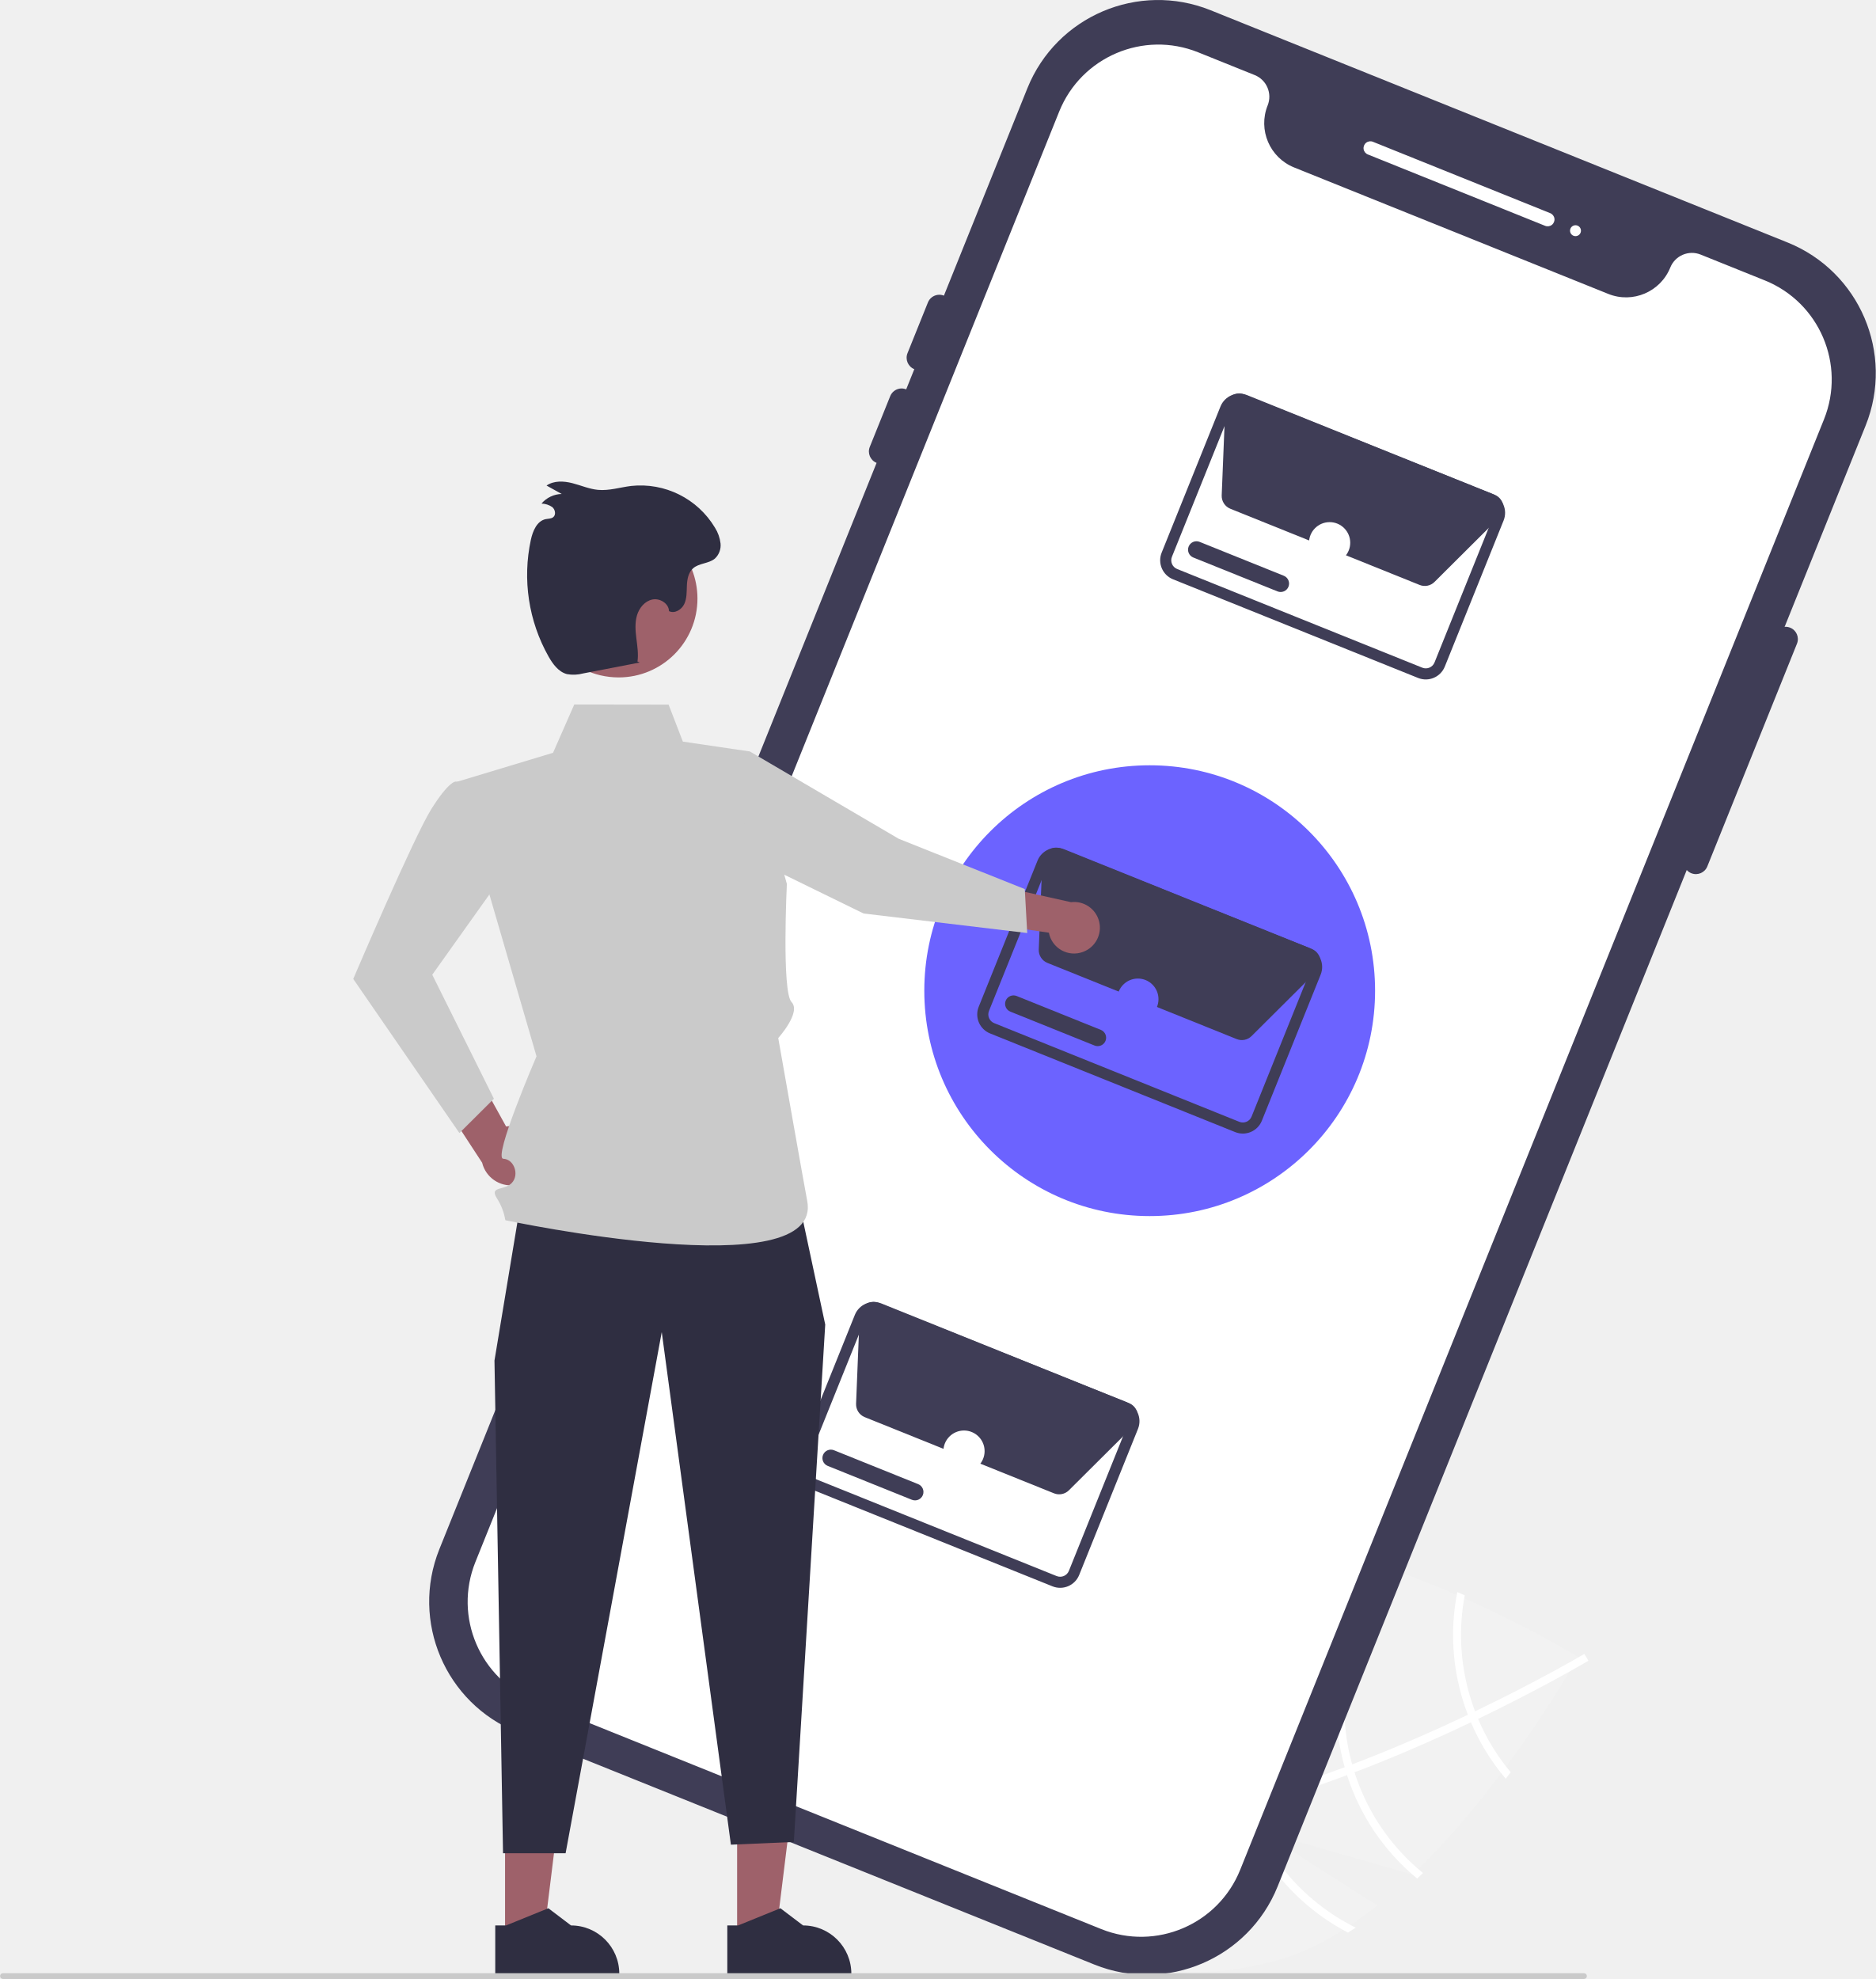
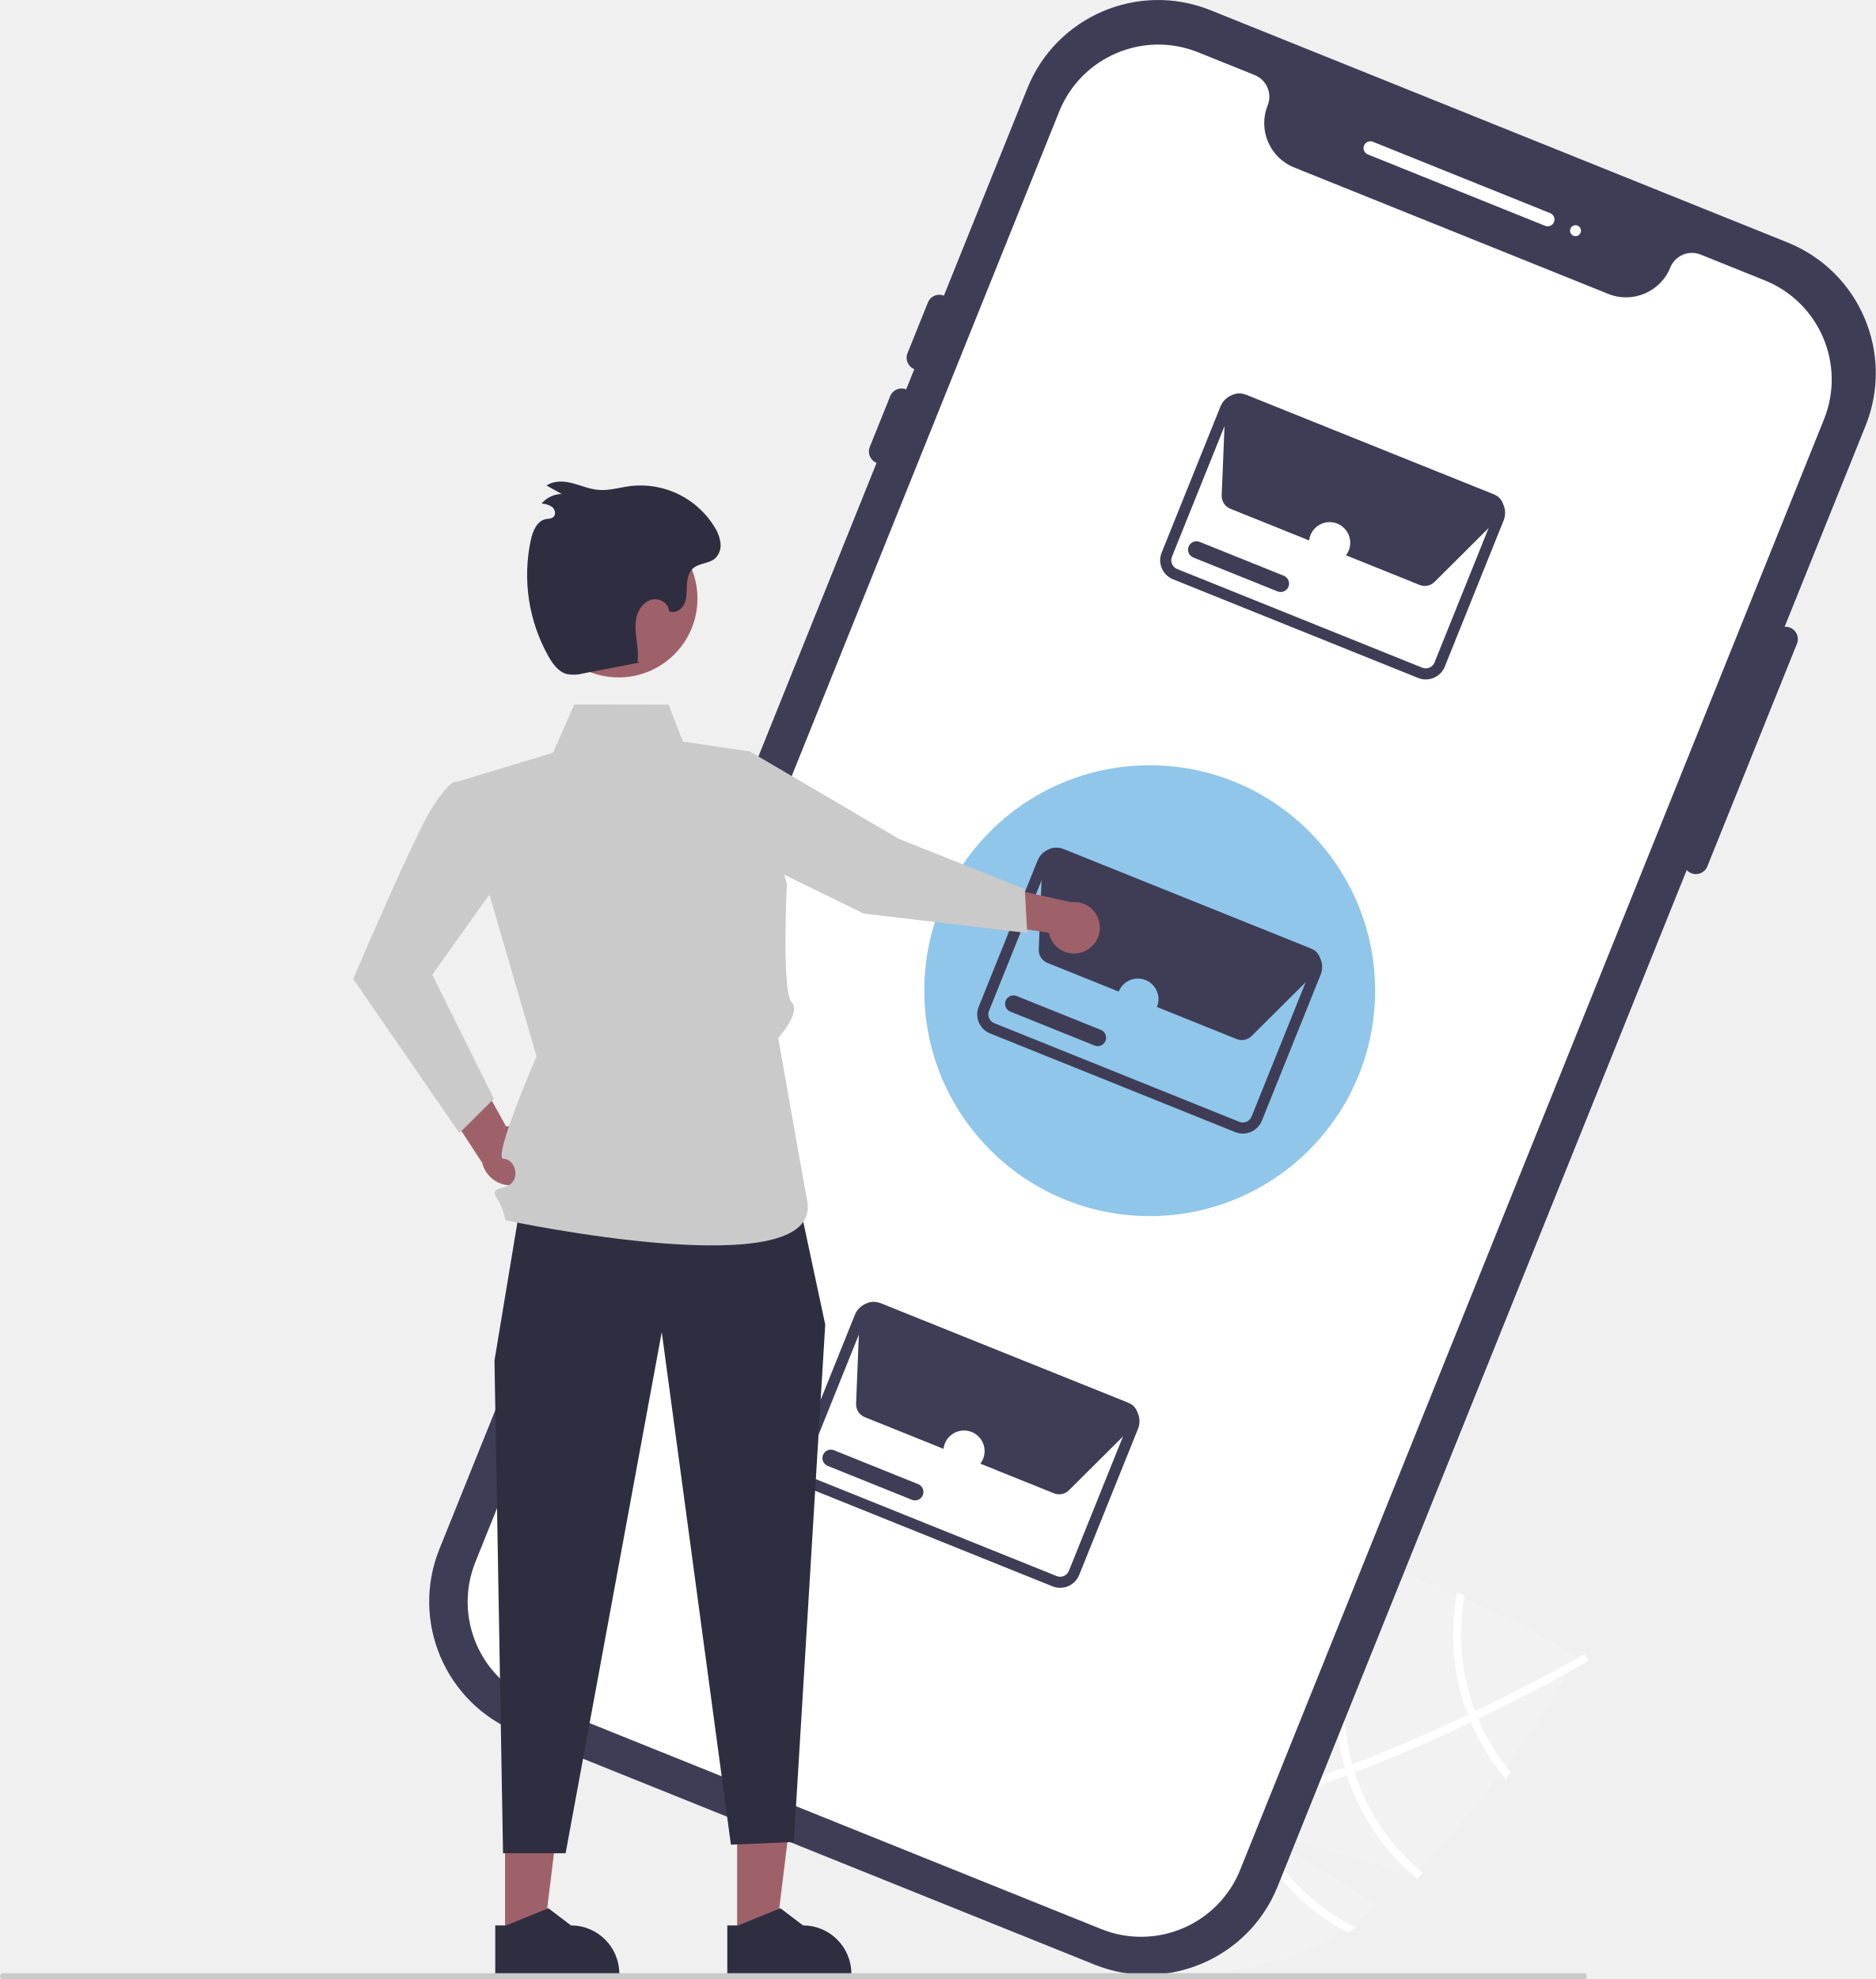
<svg xmlns="http://www.w3.org/2000/svg" data-name="Layer 1" width="767.931" height="810.136" viewBox="0 0 767.931 810.136">
  <path d="M779.867,824.976,732.085,794.477l62.239,17.819c39.1-37.353,67.742-89.105,67.742-89.105S757.344,659.245,692.837,676.309,615.951,737.68,628.464,784.986c12.514,47.305,45.181,79.695,109.688,62.631C752.511,843.818,766.614,835.541,779.867,824.976Z" transform="translate(-216.0346 -44.9319)" fill="#f2f2f2" />
  <path d="M727.333,784.64l-3.18.841c-37.01,9.588-67.496,10.983-91.037,4.124-.345-.094-.678-.208-1.023-.302l.472-1.59.473-1.523c25.516,7.768,57.78,4.37,90.063-3.984,1.043-.259,2.102-.522,3.152-.817,13.635-3.657,27.219-8.143,40.276-13.029,1.014-.369,2.039-.758,3.065-1.148,17.201-6.538,33.399-13.686,47.361-20.31.989-.464,1.974-.943,2.943-1.418,23.586-11.309,40.299-20.9,43.99-23.056.455-.255.701-.405.76-.437l.821,1.383.02.012.825,1.399c-.059.032-.885.537-2.437,1.419-5.788,3.333-21.552,12.185-42.735,22.387-.957.455-1.942.935-2.931,1.399-11.325,5.387-24.063,11.098-37.582,16.527q-5.091,2.054-10.077,3.929c-1.021.405-2.047.794-3.061,1.163Q746.319,779.533,727.333,784.64Z" transform="translate(-216.0346 -44.9319)" fill="#fff" />
  <path d="M821.141,748.591c-.421-1.017-.846-2.05-1.243-3.107a89.825,89.825,0,0,1-2.805-8.757,87.377,87.377,0,0,1-1.412-38.701c-1.009-.44-2.018-.881-3.047-1.333a90.612,90.612,0,0,0,1.311,40.866,92.94,92.94,0,0,0,3.01,9.343c.393,1.041.818,2.074,1.255,3.087a89.849,89.849,0,0,0,14.244,23.096q1.03-1.359,2.025-2.658A87.077,87.077,0,0,1,821.141,748.591Z" transform="translate(-216.0346 -44.9319)" fill="#fff" />
  <path d="M770.551,770.445q-.525-1.604-.956-3.233c-.103-.326-.195-.673-.282-1.003a87.84,87.84,0,0,1,17.971-79.332c-1.095-.384-2.191-.768-3.297-1.132a91.102,91.102,0,0,0-17.822,81.296c.117.441.233.881.366,1.318.307,1.098.626,2.175.961,3.249A90.62,90.62,0,0,0,796.207,813.95c.795-.749,1.591-1.499,2.382-2.264A87.237,87.237,0,0,1,770.551,770.445Z" transform="translate(-216.0346 -44.9319)" fill="#fff" />
  <path d="M727.333,784.64c-.386-1.077-.74-2.162-1.079-3.251-.359-1.168-.703-2.34-1.016-3.521a88.078,88.078,0,0,1,39.669-97.838c-1.462-.371-2.909-.746-4.363-1.086A91.303,91.303,0,0,0,722.09,778.7c.312,1.181.64,2.357,1.011,3.505.327,1.109.682,2.195,1.052,3.275a91.036,91.036,0,0,0,43.714,50.585c1.077-.639,2.126-1.32,3.191-2.006A87.794,87.794,0,0,1,727.333,784.64Z" transform="translate(-216.0346 -44.9319)" fill="#fff" />
  <path d="M664.11,849.18,427.82,754.069a57.663,57.663,0,0,1-31.924-74.939L636.644,81.024a57.663,57.663,0,0,1,74.939-31.925l236.291,95.111A57.663,57.663,0,0,1,979.798,219.15L739.05,817.255A57.663,57.663,0,0,1,664.11,849.18Z" transform="translate(-216.0346 -44.9319)" fill="#3f3d56" />
  <path d="M938.553,159.734l-26.302-10.587a9.553,9.553,0,0,0-12.417,5.29,19.531,19.531,0,0,1-25.387,10.815L745.81,113.473A19.531,19.531,0,0,1,734.995,88.086a9.553,9.553,0,0,0-5.29-12.417l-23.192-9.335a43.741,43.741,0,0,0-56.837,24.213l-239.037,593.854a43.741,43.741,0,0,0,24.213,56.838l232.039,93.4a43.741,43.741,0,0,0,56.837-24.213l239.037-593.854A43.741,43.741,0,0,0,938.553,159.734Z" transform="translate(-216.0346 -44.9319)" fill="#fff" />
  <path d="M848.577,137.371l-72.57-29.211a2.794,2.794,0,1,1,2.086-5.184L850.663,132.187a2.794,2.794,0,1,1-2.086,5.184Z" transform="translate(-216.0346 -44.9319)" fill="#fff" />
  <circle cx="644.989" cy="94.437" r="2.235" fill="#fff" />
  <path d="M908.443,402.406a5.035,5.035,0,0,1-2.787-6.543l36.722-91.231a5.029,5.029,0,0,1,9.33,3.756l-36.722,91.231A5.035,5.035,0,0,1,908.443,402.406Z" transform="translate(-216.0346 -44.9319)" fill="#3f3d56" />
  <path d="M590.34,196.059a5.035,5.035,0,0,1-2.787-6.543l8.346-20.734a5.029,5.029,0,1,1,9.33,3.756l-8.346,20.734A5.035,5.035,0,0,1,590.34,196.059Z" transform="translate(-216.0346 -44.9319)" fill="#3f3d56" />
  <path d="M574.9,234.418a5.035,5.035,0,0,1-2.787-6.543l8.346-20.734a5.029,5.029,0,1,1,9.33,3.756l-8.346,20.734A5.035,5.035,0,0,1,574.9,234.418Z" transform="translate(-216.0346 -44.9319)" fill="#3f3d56" />
  <path d="M796.616,322.475,696.237,282.071a8.396,8.396,0,0,1-4.643-10.895l24.091-59.851a8.396,8.396,0,0,1,10.894-4.643l100.379,40.404a8.396,8.396,0,0,1,4.643,10.894l-24.091,59.852A8.398,8.398,0,0,1,796.616,322.475Zm-71.729-111.583a3.849,3.849,0,0,0-4.993,2.129l-24.089,59.847a3.85,3.85,0,0,0,2.129,4.994l100.372,40.401a3.851,3.851,0,0,0,4.997-2.129L827.391,256.288a3.85,3.85,0,0,0-2.129-4.993Z" transform="translate(-216.0346 -44.9319)" fill="#3f3d56" />
  <path d="M797.211,284.39l-.006-.002L719.72,253.198a5.675,5.675,0,0,1-3.539-5.47l1.463-36.292a5.656,5.656,0,0,1,7.754-5.022l102.546,41.074a5.655,5.655,0,0,1,3.159,7.318l.336.337-3.215,3.203-0-.001-24.912,24.804A5.642,5.642,0,0,1,797.211,284.39Z" transform="translate(-216.0346 -44.9319)" fill="#3f3d56" />
  <path d="M739.025,287.03,704.563,273.158a3.451,3.451,0,0,1,2.577-6.403l34.462,13.872a3.451,3.451,0,0,1-2.577,6.403Z" transform="translate(-216.0346 -44.9319)" fill="#3f3d56" />
  <circle cx="544.327" cy="222.18" r="8.436" fill="#fff" />
  <path d="M646.936,694.335l-100.379-40.405a8.396,8.396,0,0,1-4.643-10.895l24.091-59.851a8.396,8.396,0,0,1,10.894-4.643l100.379,40.404a8.396,8.396,0,0,1,4.643,10.894l-24.091,59.852A8.398,8.398,0,0,1,646.936,694.335ZM575.207,582.752a3.849,3.849,0,0,0-4.993,2.129l-24.089,59.847a3.85,3.85,0,0,0,2.129,4.994L648.625,690.124a3.851,3.851,0,0,0,4.997-2.129l24.089-59.846a3.849,3.849,0,0,0-2.129-4.993Z" transform="translate(-216.0346 -44.9319)" fill="#3f3d56" />
  <path d="M647.531,656.25l-.006-.002L570.039,625.059a5.675,5.675,0,0,1-3.539-5.47l1.463-36.292a5.656,5.656,0,0,1,7.754-5.022l102.546,41.074a5.655,5.655,0,0,1,3.159,7.318l.336.337-3.215,3.203-0-.001L653.629,655.011A5.642,5.642,0,0,1,647.531,656.25Z" transform="translate(-216.0346 -44.9319)" fill="#3f3d56" />
  <path d="M589.345,658.89l-34.462-13.872a3.451,3.451,0,0,1,2.577-6.403l34.462,13.872a3.451,3.451,0,0,1-2.577,6.403Z" transform="translate(-216.0346 -44.9319)" fill="#3f3d56" />
  <circle cx="394.646" cy="594.04" r="8.436" fill="#fff" />
-   <circle cx="470.668" cy="405.554" r="92.272" fill="#6c63ff" />
+   <circle cx="470.668" cy="405.554" r="92.272" fill="#8fc6ea" />
  <path d="M721.721,508.383,621.341,467.979a8.396,8.396,0,0,1-4.643-10.895l24.091-59.851a8.396,8.396,0,0,1,10.894-4.643l100.379,40.404a8.396,8.396,0,0,1,4.643,10.894l-24.091,59.852A8.398,8.398,0,0,1,721.721,508.383ZM649.992,396.8a3.849,3.849,0,0,0-4.993,2.129l-24.089,59.847a3.85,3.85,0,0,0,2.129,4.994l100.372,40.401a3.851,3.851,0,0,0,4.997-2.129l24.089-59.846a3.849,3.849,0,0,0-2.129-4.993Z" transform="translate(-216.0346 -44.9319)" fill="#3f3d56" />
  <path d="M722.316,470.298l-.006-.002-77.486-31.189a5.675,5.675,0,0,1-3.539-5.47l1.463-36.292a5.656,5.656,0,0,1,7.754-5.022l102.546,41.074a5.655,5.655,0,0,1,3.159,7.318l.336.337-3.215,3.203-0-.001L728.414,469.058A5.642,5.642,0,0,1,722.316,470.298Z" transform="translate(-216.0346 -44.9319)" fill="#3f3d56" />
  <path d="M664.13,472.938l-34.462-13.872a3.451,3.451,0,0,1,2.577-6.403l34.462,13.872A3.451,3.451,0,0,1,664.13,472.938Z" transform="translate(-216.0346 -44.9319)" fill="#3f3d56" />
  <path d="M437.354,518.028a12.074,12.074,0,0,0-14.134-11.959l-20.776-37.543-10.343,19.753L413.415,520.903a12.14,12.14,0,0,0,23.939-2.875Z" transform="translate(-216.0346 -44.9319)" fill="#9e616a" />
  <path d="M423.93,366.384l-21.365-1.499s-2.632-.358-9.869,11.119-32.046,69.676-32.046,69.676l43.464,63.087,14.117-14.053-25.238-50.763,24.191-33.975Z" transform="translate(-216.0346 -44.9319)" fill="#cacaca" />
  <path d="M659.466,434.585a10.483,10.483,0,0,1-14.034-7.837l-36.854-5.426,12.897-14.436,33.02,7.366a10.539,10.539,0,0,1,4.971,20.333Z" transform="translate(-216.0346 -44.9319)" fill="#9e616a" />
  <polygon points="301.766 793.352 317.515 793.352 325.007 732.606 301.764 732.607 301.766 793.352" fill="#9e616a" />
  <path d="M513.784,833.142l4.433-0,17.306-7.038,9.276,7.037H544.8a19.766,19.766,0,0,1,19.765,19.765v.642l-50.781.002Z" transform="translate(-216.0346 -44.9319)" fill="#2f2e41" />
  <polygon points="206.766 793.352 222.515 793.352 230.007 732.606 206.764 732.607 206.766 793.352" fill="#9e616a" />
  <path d="M418.784,833.142l4.433-0,17.306-7.038,9.276,7.037H449.8a19.766,19.766,0,0,1,19.765,19.765v.642l-50.781.002Z" transform="translate(-216.0346 -44.9319)" fill="#2f2e41" />
  <polygon points="212.841 494.222 202.432 556.966 205.932 758.659 231.551 758.659 270.911 545.313 299.224 755.152 324.983 754.037 337.838 542.227 326.287 488.162 212.841 494.222" fill="#2f2e41" />
  <path d="M523.006,352.559l-27.42-4.04-5.83-15.137-38.63-.053L442.446,353.094l-39.475,11.918,32.705,112.347S417.652,519.111,422.085,519.29s6.617,6.517,3.525,9.848-9.296,1.212-6.194,6.271a23.624,23.624,0,0,1,3.496,9.036s130.8,27.925,123.554-8.084c-.901-4.476-11.83-66.492-11.83-66.492s9.517-10.531,5.449-14.716-1.92-48.384-1.92-48.384Z" transform="translate(-216.0346 -44.9319)" fill="#cacaca" />
  <polygon points="302.483 312.537 306.971 307.628 367.941 343.378 419.531 363.953 420.531 381.953 353.531 373.953 306.111 350.766 302.483 312.537" fill="#cacaca" />
  <path d="M501.565,289.971a32.275,32.275,0,0,1-32.275,32.275,33.134,33.134,0,0,1-7.549-.883,32.287,32.287,0,1,1,39.823-31.392Z" transform="translate(-216.0346 -44.9319)" fill="#9e616a" />
  <path d="M477.935,316.143l-23.181,4.471a15.016,15.016,0,0,1-6.623.275c-3.448-.908-5.759-4.09-7.523-7.189a68.075,68.075,0,0,1-7.244-47.81c.792-3.595,2.484-7.714,6.092-8.446,1.048-.213,2.233-.129,3.063-.804,1.222-.994.82-3.101-.38-4.121a8.157,8.157,0,0,0-4.425-1.438,11.186,11.186,0,0,1,8.273-3.935l-6.2-3.445c2.987-2.072,6.999-1.883,10.522-.988s6.914,2.412,10.533,2.751c4.544.426,9.028-1.034,13.557-1.599a35.542,35.542,0,0,1,34.333,17.089,15.43,15.43,0,0,1,2.281,6.427,7.391,7.391,0,0,1-2.307,6.208c-2.538,2.135-6.537,1.821-8.996,4.047-1.895,1.716-2.367,4.486-2.474,7.041s.014,5.223-1.08,7.534-3.951,4.048-6.235,2.899c-.101-3.164-3.748-5.404-6.846-4.751s-5.385,3.47-6.277,6.508-.627,6.284-.239,9.426.893,6.321.457,9.456" transform="translate(-216.0346 -44.9319)" fill="#2f2e41" />
-   <circle cx="465.83" cy="409.024" r="8.436" fill="#6c63ff" />
+   <circle cx="465.83" cy="409.024" r="8.436" fill="#8fc6ea" />
  <path d="M864.519,855.068h-647.294a1.191,1.191,0,0,1,0-2.381h647.294a1.191,1.191,0,0,1,0,2.381Z" transform="translate(-216.0346 -44.9319)" fill="#cacaca" />
</svg>
